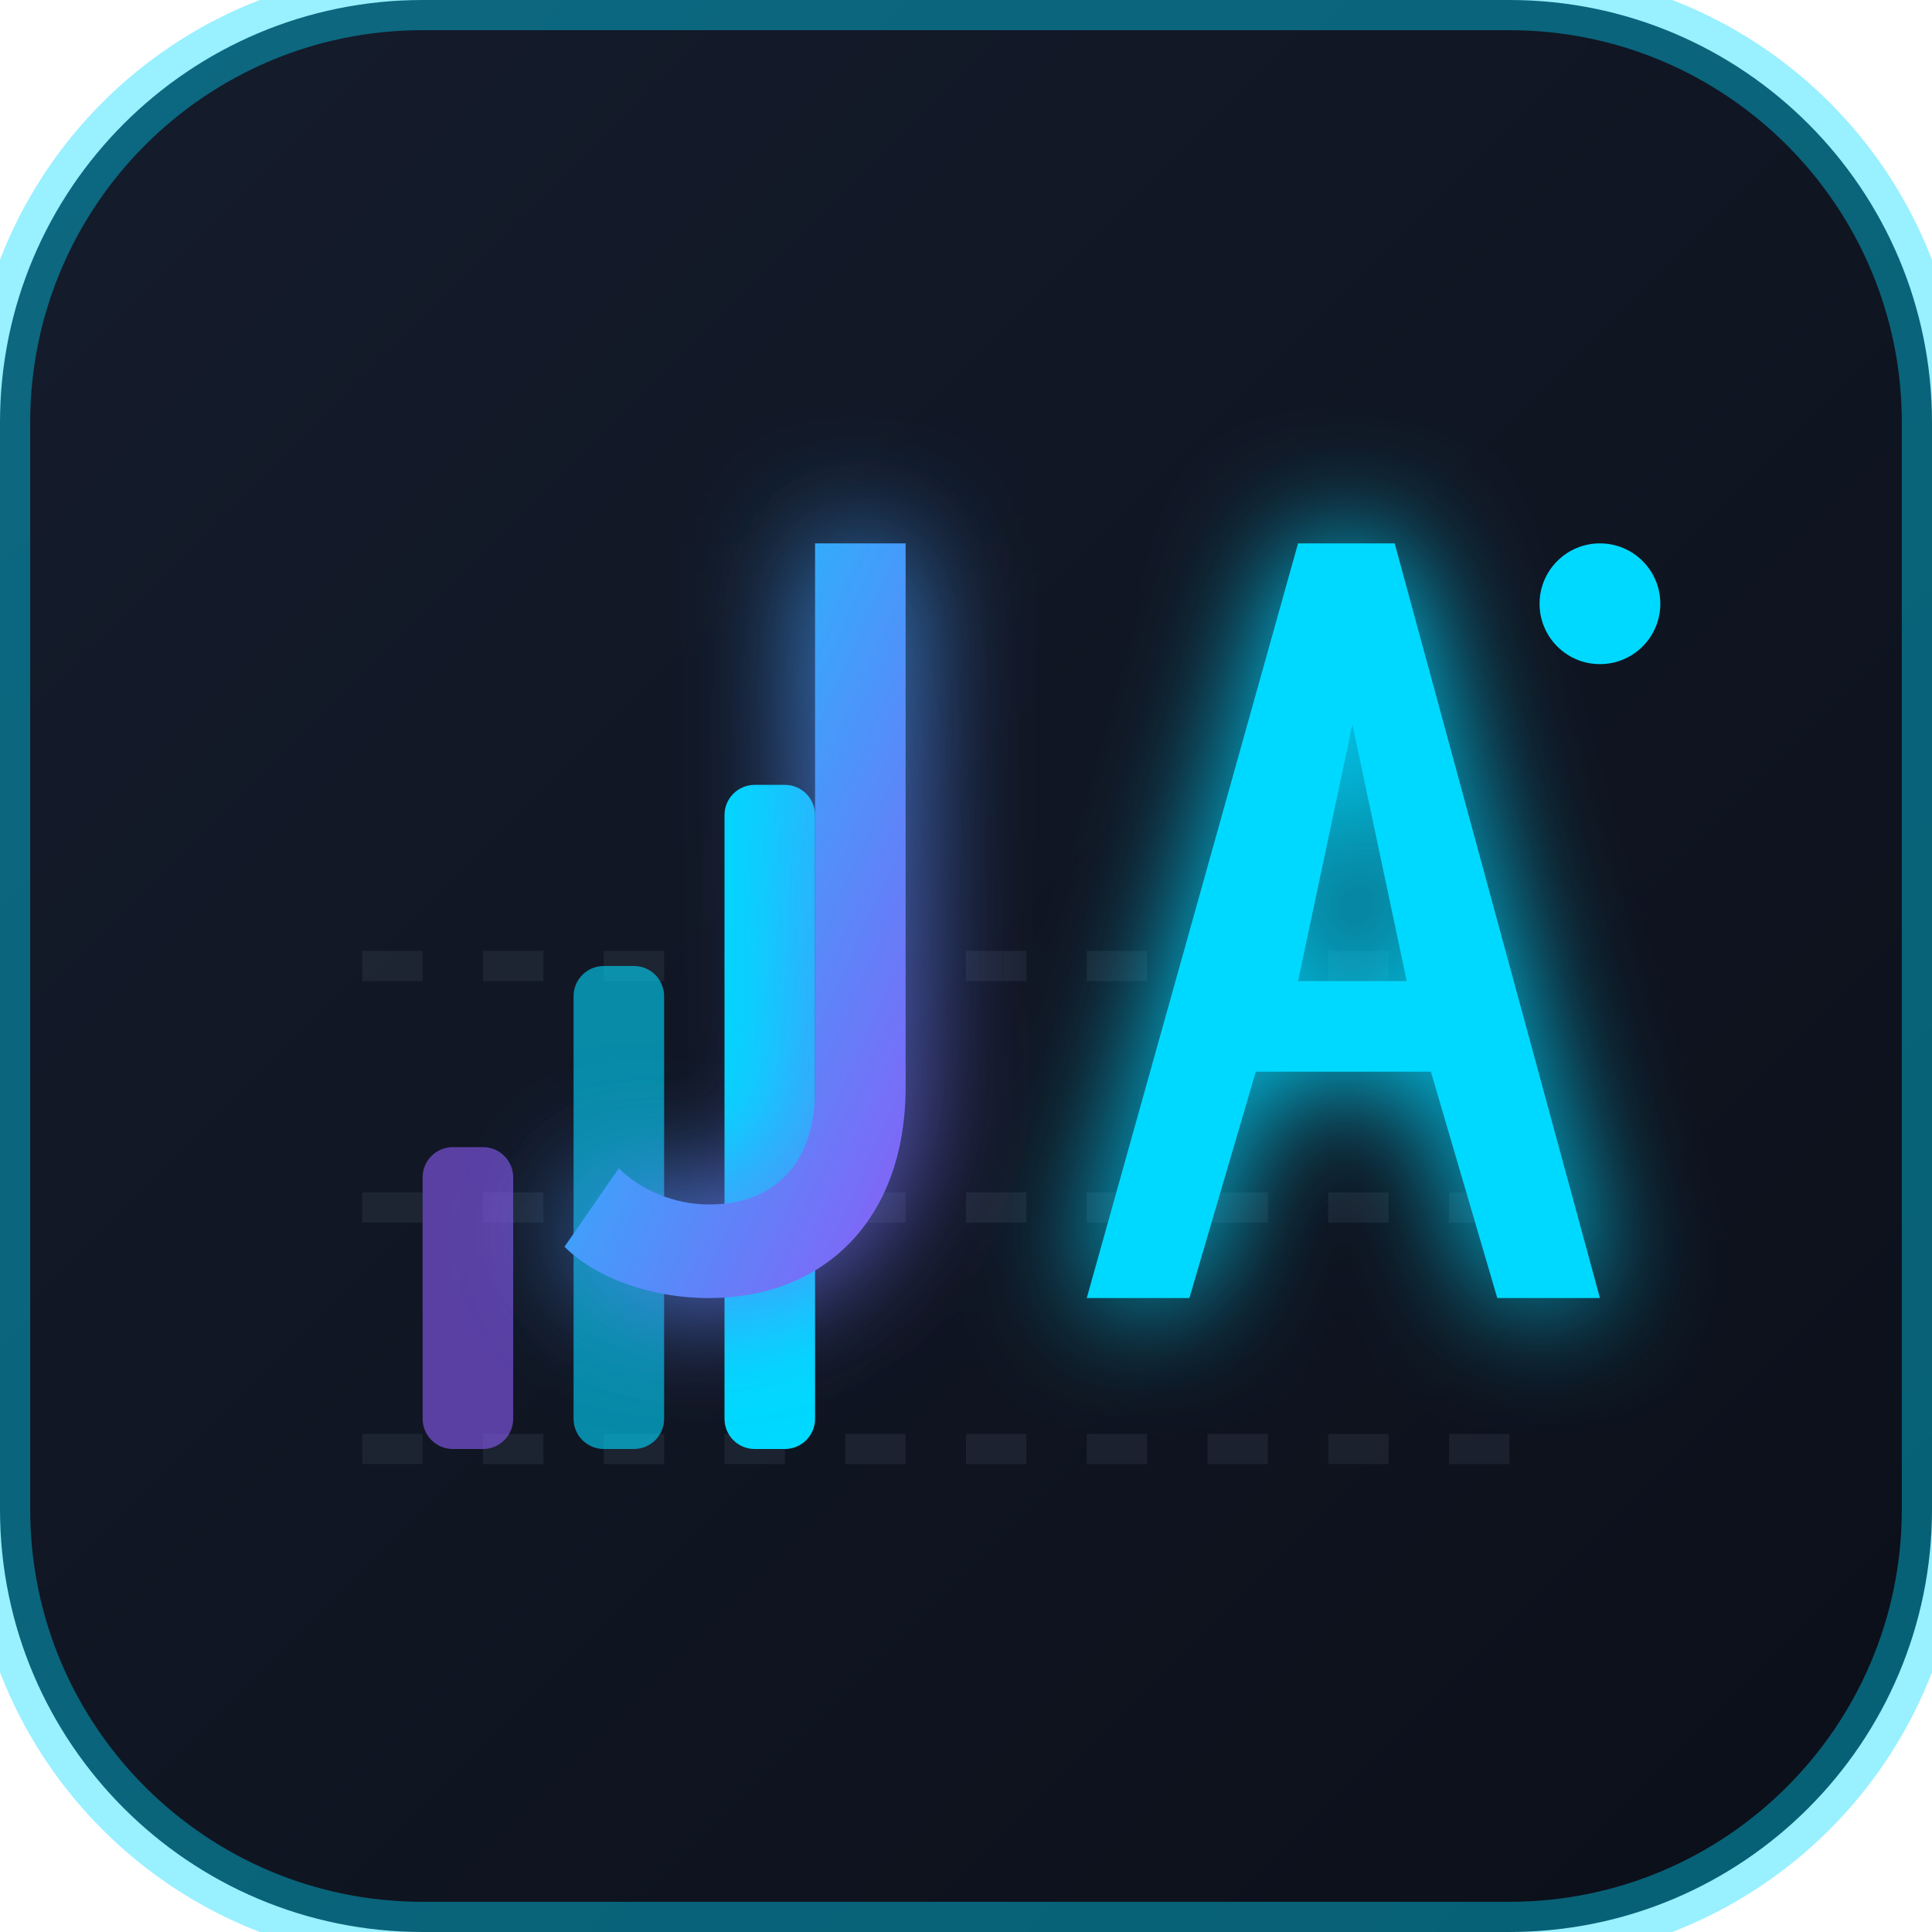
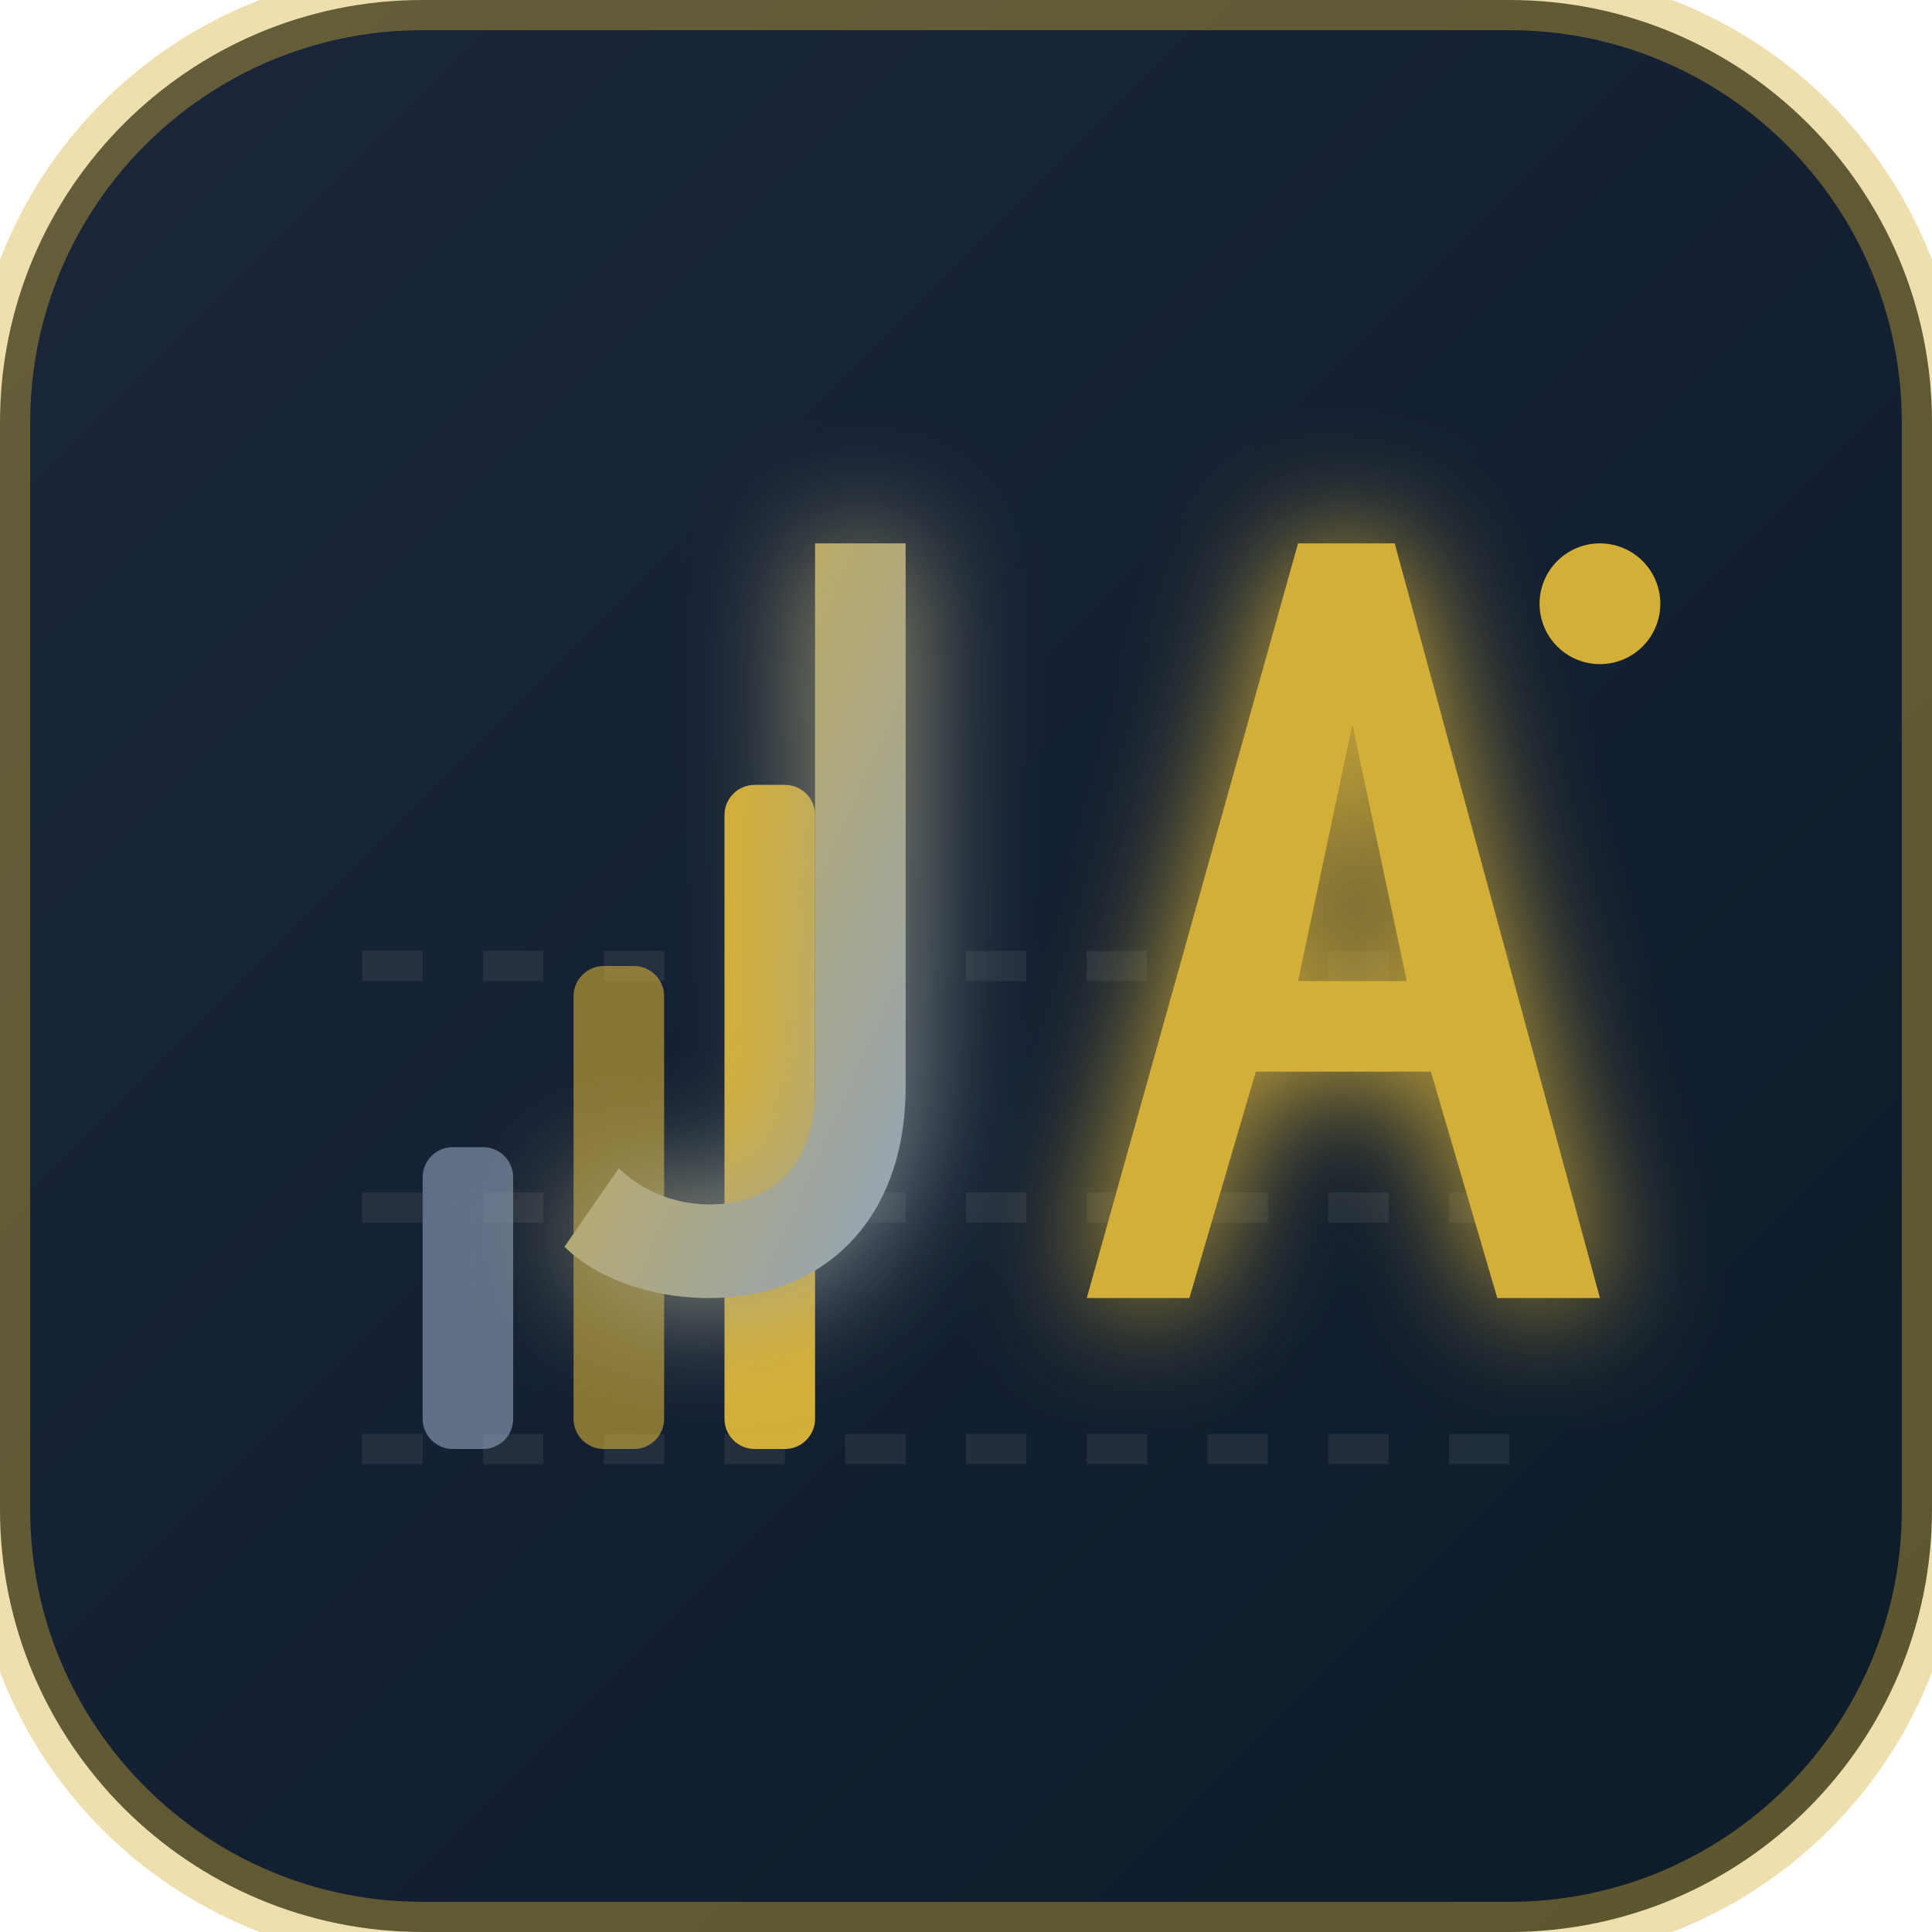
<svg xmlns="http://www.w3.org/2000/svg" viewBox="0 0 64 64" fill="none">
  <defs>
    <linearGradient id="bgGrad" x1="0%" y1="0%" x2="100%" y2="100%">
-       <stop offset="0%" stop-color="#151C2C" />
-       <stop offset="100%" stop-color="#0B0F19" />
+       <stop offset="0%" stop-color="#1B263B" />
+       <stop offset="100%" stop-color="#0D1B2A" />
    </linearGradient>
    <linearGradient id="cyanViolet" x1="0%" y1="0%" x2="100%" y2="100%">
-       <stop offset="0%" stop-color="#00D9FF" />
-       <stop offset="100%" stop-color="#8B5CF6" />
+       <stop offset="0%" stop-color="#D4AF37" />
+       <stop offset="100%" stop-color="#91A4BC" />
    </linearGradient>
    <filter id="glow" x="-20%" y="-20%" width="140%" height="140%">
      <feGaussianBlur stdDeviation="2" result="blur" />
      <feComposite in="SourceGraphic" in2="blur" operator="over" />
    </filter>
  </defs>
-   <rect width="64" height="64" rx="14" fill="url(#bgGrad)" stroke="#00D9FF" stroke-opacity="0.4" stroke-width="2" />
-   <path d="M12 48h40M12 40h40M12 32h40" stroke="#94A3B8" stroke-opacity="0.1" stroke-width="1" stroke-dasharray="2 2" />
-   <rect x="14" y="38" width="3" height="10" rx="1" fill="#8B5CF6" fill-opacity="0.6" />
-   <rect x="19" y="32" width="3" height="16" rx="1" fill="#00D9FF" fill-opacity="0.6" />
-   <rect x="24" y="26" width="3" height="22" rx="1" fill="#00D9FF" />
+   <rect width="64" height="64" rx="14" fill="url(#bgGrad)" stroke="#D4AF37" stroke-opacity="0.4" stroke-width="2" />
+   <path d="M12 48h40M12 40h40M12 32h40" stroke="#BDB8AE" stroke-opacity="0.1" stroke-width="1" stroke-dasharray="2 2" />
+   <rect x="14" y="38" width="3" height="10" rx="1" fill="#91A4BC" fill-opacity="0.6" />
+   <rect x="19" y="32" width="3" height="16" rx="1" fill="#D4AF37" fill-opacity="0.6" />
+   <rect x="24" y="26" width="3" height="22" rx="1" fill="#D4AF37" />
  <g filter="url(#glow)">
    <path d="M30 18v18c0 4.5-2.8 7-6.5 7-2 0-3.8-.7-4.8-1.7l1.8-2.6c.7.7 1.8 1.2 3 1.2 2 0 3.5-1.2 3.5-3.8V18h3z" fill="url(#cyanViolet)" />
-     <path d="M43 18h3.2L53 43h-3.4l-2.2-7.5H41.6L39.4 43H36L43 18zm3.6 14.5L44.8 24l-1.8 8.5h3.6z" fill="#00D9FF" />
+     <path d="M43 18h3.2L53 43h-3.4l-2.2-7.5H41.6L39.4 43H36L43 18zm3.6 14.5L44.8 24l-1.8 8.5h3.6z" fill="#D4AF37" />
  </g>
-   <circle cx="53" cy="20" r="2" fill="#00D9FF" />
+   <circle cx="53" cy="20" r="2" fill="#D4AF37" />
</svg>
